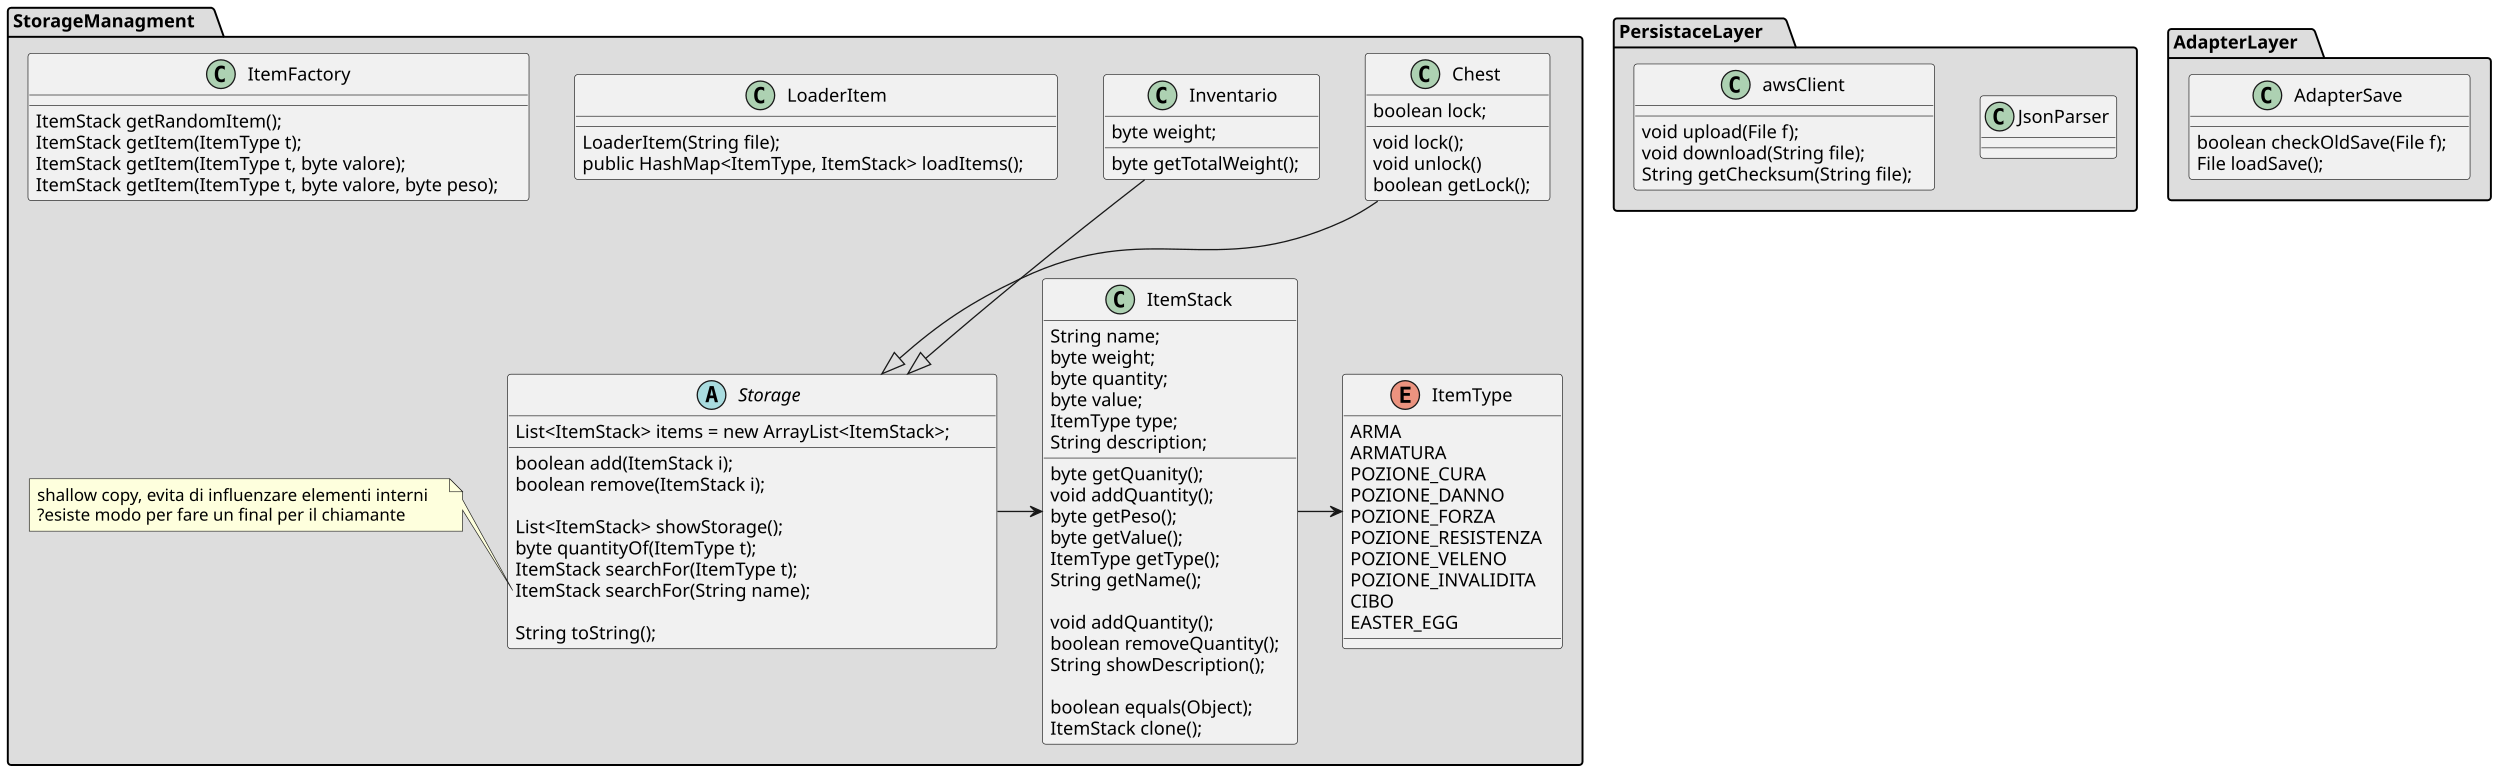
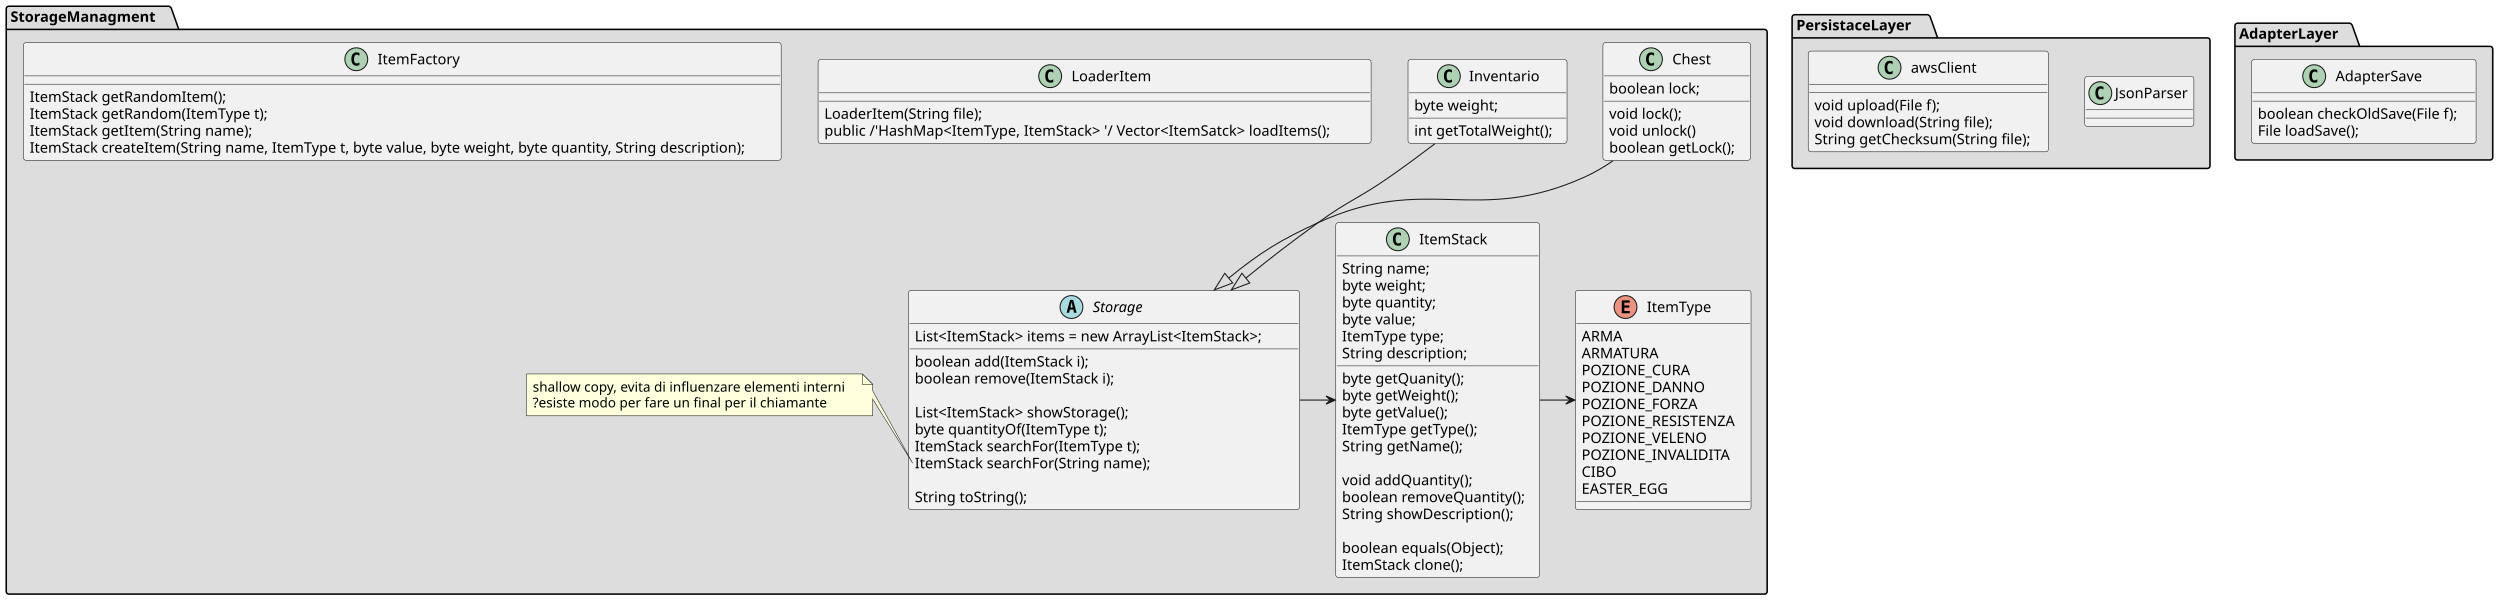
- <svg xmlns="http://www.w3.org/2000/svg" contentStyleType="text/css" height="594px" preserveAspectRatio="none" style="width:1921px;height:594px;background:#FFFFFF;" version="1.1" viewBox="0 0 1921 594" width="1921px" zoomAndPan="magnify">
+ <svg xmlns="http://www.w3.org/2000/svg" contentStyleType="text/css" height="578px" preserveAspectRatio="none" style="width:2405px;height:578px;background:#FFFFFF;" version="1.1" viewBox="0 0 2405 578" width="2405px" zoomAndPan="magnify">
  <defs />
  <g>
    <g id="cluster_StorageManagment">
-       <path d="M8.5,6 L162.5,6 A3.75,3.75 0 0 1 165,8.5 L172,28.297 L1213.5,28.297 A2.5,2.5 0 0 1 1216,30.797 L1216,585.33 A2.5,2.5 0 0 1 1213.5,587.83 L8.5,587.83 A2.5,2.5 0 0 1 6,585.33 L6,8.5 A2.5,2.5 0 0 1 8.5,6 " fill="#DDDDDD" style="stroke:#000000;stroke-width:1.5;" />
+       <path d="M8.5,6 L162.5,6 A3.75,3.75 0 0 1 165,8.5 L172,28.297 L1697.5,28.297 A2.5,2.5 0 0 1 1700,30.797 L1700,569.03 A2.5,2.5 0 0 1 1697.5,571.53 L8.5,571.53 A2.5,2.5 0 0 1 6,569.03 L6,8.5 A2.5,2.5 0 0 1 8.5,6 " fill="#DDDDDD" style="stroke:#000000;stroke-width:1.5;" />
      <line style="stroke:#000000;stroke-width:1.5;" x1="6" x2="172" y1="28.297" y2="28.297" />
      <text fill="#000000" font-family="sans-serif" font-size="14" font-weight="bold" lengthAdjust="spacing" textLength="153" x="10" y="20.995">StorageManagment</text>
    </g>
    <g id="cluster_PersistaceLayer">
-       <path d="M1242.5,14.15 L1370.5,14.15 A3.75,3.75 0 0 1 1373,16.65 L1380,36.447 L1639.5,36.447 A2.5,2.5 0 0 1 1642,38.947 L1642,159.54 A2.5,2.5 0 0 1 1639.5,162.04 L1242.5,162.04 A2.5,2.5 0 0 1 1240,159.54 L1240,16.65 A2.5,2.5 0 0 1 1242.5,14.15 " fill="#DDDDDD" style="stroke:#000000;stroke-width:1.5;" />
-       <line style="stroke:#000000;stroke-width:1.5;" x1="1240" x2="1380" y1="36.447" y2="36.447" />
-       <text fill="#000000" font-family="sans-serif" font-size="14" font-weight="bold" lengthAdjust="spacing" textLength="127" x="1244" y="29.145">PersistaceLayer</text>
+       <path d="M1726.5,14.15 L1854.5,14.15 A3.75,3.75 0 0 1 1857,16.65 L1864,36.447 L2123.5,36.447 A2.5,2.5 0 0 1 2126,38.947 L2126,159.54 A2.5,2.5 0 0 1 2123.5,162.04 L1726.5,162.04 A2.5,2.5 0 0 1 1724,159.54 L1724,16.65 A2.5,2.5 0 0 1 1726.5,14.15 " fill="#DDDDDD" style="stroke:#000000;stroke-width:1.5;" />
+       <line style="stroke:#000000;stroke-width:1.5;" x1="1724" x2="1864" y1="36.447" y2="36.447" />
+       <text fill="#000000" font-family="sans-serif" font-size="14" font-weight="bold" lengthAdjust="spacing" textLength="127" x="1728" y="29.145">PersistaceLayer</text>
    </g>
    <g id="cluster_AdapterLayer">
-       <path d="M1668.5,22.3 L1776.5,22.3 A3.75,3.75 0 0 1 1779,24.8 L1786,44.597 L1911.5,44.597 A2.5,2.5 0 0 1 1914,47.097 L1914,151.39 A2.5,2.5 0 0 1 1911.5,153.89 L1668.5,153.89 A2.5,2.5 0 0 1 1666,151.39 L1666,24.8 A2.5,2.5 0 0 1 1668.5,22.3 " fill="#DDDDDD" style="stroke:#000000;stroke-width:1.5;" />
-       <line style="stroke:#000000;stroke-width:1.5;" x1="1666" x2="1786" y1="44.597" y2="44.597" />
-       <text fill="#000000" font-family="sans-serif" font-size="14" font-weight="bold" lengthAdjust="spacing" textLength="107" x="1670" y="37.295">AdapterLayer</text>
+       <path d="M2152.5,22.3 L2260.5,22.3 A3.75,3.75 0 0 1 2263,24.8 L2270,44.597 L2395.5,44.597 A2.5,2.5 0 0 1 2398,47.097 L2398,151.39 A2.5,2.5 0 0 1 2395.5,153.89 L2152.5,153.89 A2.5,2.5 0 0 1 2150,151.39 L2150,24.8 A2.5,2.5 0 0 1 2152.5,22.3 " fill="#DDDDDD" style="stroke:#000000;stroke-width:1.5;" />
+       <line style="stroke:#000000;stroke-width:1.5;" x1="2150" x2="2270" y1="44.597" y2="44.597" />
+       <text fill="#000000" font-family="sans-serif" font-size="14" font-weight="bold" lengthAdjust="spacing" textLength="107" x="2154" y="37.295">AdapterLayer</text>
    </g>
    <g id="elem_ItemFactory">
-       <rect codeLine="2" fill="#F1F1F1" height="113.188" id="ItemFactory" rx="2.5" ry="2.5" style="stroke:#181818;stroke-width:0.5;" width="385" x="21.5" y="41" />
-       <ellipse cx="169.75" cy="57" fill="#ADD1B2" rx="11" ry="11" style="stroke:#181818;stroke-width:1.0;" />
-       <path d="M172.719,62.641 Q172.141,62.938 171.5,63.078 Q170.859,63.234 170.156,63.234 Q167.656,63.234 166.328,61.594 Q165.016,59.938 165.016,56.812 Q165.016,53.688 166.328,52.031 Q167.656,50.375 170.156,50.375 Q170.859,50.375 171.5,50.531 Q172.156,50.688 172.719,50.984 L172.719,53.703 Q172.094,53.125 171.5,52.859 Q170.906,52.578 170.281,52.578 Q168.938,52.578 168.25,53.656 Q167.562,54.719 167.562,56.812 Q167.562,58.906 168.25,59.984 Q168.938,61.047 170.281,61.047 Q170.906,61.047 171.5,60.781 Q172.094,60.5 172.719,59.922 L172.719,62.641 Z " fill="#000000" />
-       <text fill="#000000" font-family="sans-serif" font-size="14" lengthAdjust="spacing" textLength="80" x="190.25" y="61.847">ItemFactory</text>
-       <line style="stroke:#181818;stroke-width:0.5;" x1="22.5" x2="405.5" y1="73" y2="73" />
-       <line style="stroke:#181818;stroke-width:0.5;" x1="22.5" x2="405.5" y1="81" y2="81" />
-       <text fill="#000000" font-family="sans-serif" font-size="14" lengthAdjust="spacing" textLength="198" x="27.5" y="97.995">ItemStack getRandomItem();</text>
-       <text fill="#000000" font-family="sans-serif" font-size="14" lengthAdjust="spacing" textLength="213" x="27.5" y="114.292">ItemStack getItem(ItemType t);</text>
-       <text fill="#000000" font-family="sans-serif" font-size="14" lengthAdjust="spacing" textLength="296" x="27.5" y="130.589">ItemStack getItem(ItemType t, byte valore);</text>
-       <text fill="#000000" font-family="sans-serif" font-size="14" lengthAdjust="spacing" textLength="373" x="27.5" y="146.886">ItemStack getItem(ItemType t, byte valore, byte peso);</text>
+       <rect codeLine="2" fill="#F1F1F1" height="113.188" id="ItemFactory" rx="2.5" ry="2.5" style="stroke:#181818;stroke-width:0.5;" width="729" x="22.5" y="41" />
+       <ellipse cx="342.75" cy="57" fill="#ADD1B2" rx="11" ry="11" style="stroke:#181818;stroke-width:1.0;" />
+       <path d="M345.719,62.641 Q345.141,62.938 344.5,63.078 Q343.859,63.234 343.156,63.234 Q340.656,63.234 339.328,61.594 Q338.016,59.938 338.016,56.812 Q338.016,53.688 339.328,52.031 Q340.656,50.375 343.156,50.375 Q343.859,50.375 344.5,50.531 Q345.156,50.688 345.719,50.984 L345.719,53.703 Q345.094,53.125 344.5,52.859 Q343.906,52.578 343.281,52.578 Q341.938,52.578 341.25,53.656 Q340.562,54.719 340.562,56.812 Q340.562,58.906 341.25,59.984 Q341.938,61.047 343.281,61.047 Q343.906,61.047 344.5,60.781 Q345.094,60.5 345.719,59.922 L345.719,62.641 Z " fill="#000000" />
+       <text fill="#000000" font-family="sans-serif" font-size="14" lengthAdjust="spacing" textLength="80" x="363.25" y="61.847">ItemFactory</text>
+       <line style="stroke:#181818;stroke-width:0.5;" x1="23.5" x2="750.5" y1="73" y2="73" />
+       <line style="stroke:#181818;stroke-width:0.5;" x1="23.5" x2="750.5" y1="81" y2="81" />
+       <text fill="#000000" font-family="sans-serif" font-size="14" lengthAdjust="spacing" textLength="198" x="28.5" y="97.995">ItemStack getRandomItem();</text>
+       <text fill="#000000" font-family="sans-serif" font-size="14" lengthAdjust="spacing" textLength="241" x="28.5" y="114.292">ItemStack getRandom(ItemType t);</text>
+       <text fill="#000000" font-family="sans-serif" font-size="14" lengthAdjust="spacing" textLength="223" x="28.5" y="130.589">ItemStack getItem(String name);</text>
+       <text fill="#000000" font-family="sans-serif" font-size="14" lengthAdjust="spacing" textLength="717" x="28.5" y="146.886">ItemStack createItem(String name, ItemType t, byte value, byte weight, byte quantity, String description);</text>
    </g>
    <g id="elem_LoaderItem">
-       <rect codeLine="10" fill="#F1F1F1" height="80.594" id="LoaderItem" rx="2.5" ry="2.5" style="stroke:#181818;stroke-width:0.5;" width="371" x="441.5" y="57.3" />
-       <ellipse cx="584.25" cy="73.3" fill="#ADD1B2" rx="11" ry="11" style="stroke:#181818;stroke-width:1.0;" />
-       <path d="M587.219,78.941 Q586.641,79.237 586,79.378 Q585.359,79.534 584.656,79.534 Q582.156,79.534 580.828,77.894 Q579.516,76.237 579.516,73.112 Q579.516,69.987 580.828,68.331 Q582.156,66.675 584.656,66.675 Q585.359,66.675 586,66.831 Q586.656,66.987 587.219,67.284 L587.219,70.003 Q586.594,69.425 586,69.159 Q585.406,68.878 584.781,68.878 Q583.438,68.878 582.75,69.956 Q582.062,71.019 582.062,73.112 Q582.062,75.206 582.75,76.284 Q583.438,77.347 584.781,77.347 Q585.406,77.347 586,77.081 Q586.594,76.8 587.219,76.222 L587.219,78.941 Z " fill="#000000" />
-       <text fill="#000000" font-family="sans-serif" font-size="14" lengthAdjust="spacing" textLength="77" x="604.75" y="78.147">LoaderItem</text>
-       <line style="stroke:#181818;stroke-width:0.5;" x1="442.5" x2="811.5" y1="89.3" y2="89.3" />
-       <line style="stroke:#181818;stroke-width:0.5;" x1="442.5" x2="811.5" y1="97.3" y2="97.3" />
-       <text fill="#000000" font-family="sans-serif" font-size="14" lengthAdjust="spacing" textLength="155" x="447.5" y="114.295">LoaderItem(String file);</text>
-       <text fill="#000000" font-family="sans-serif" font-size="14" lengthAdjust="spacing" textLength="359" x="447.5" y="130.592">public HashMap&lt;ItemType, ItemStack&gt; loadItems();</text>
+       <rect codeLine="10" fill="#F1F1F1" height="80.594" id="LoaderItem" rx="2.5" ry="2.5" style="stroke:#181818;stroke-width:0.5;" width="532" x="787" y="57.3" />
+       <ellipse cx="1010.25" cy="73.3" fill="#ADD1B2" rx="11" ry="11" style="stroke:#181818;stroke-width:1.0;" />
+       <path d="M1013.219,78.941 Q1012.641,79.237 1012,79.378 Q1011.359,79.534 1010.656,79.534 Q1008.156,79.534 1006.828,77.894 Q1005.516,76.237 1005.516,73.112 Q1005.516,69.987 1006.828,68.331 Q1008.156,66.675 1010.656,66.675 Q1011.359,66.675 1012,66.831 Q1012.656,66.987 1013.219,67.284 L1013.219,70.003 Q1012.594,69.425 1012,69.159 Q1011.406,68.878 1010.781,68.878 Q1009.438,68.878 1008.75,69.956 Q1008.062,71.019 1008.062,73.112 Q1008.062,75.206 1008.75,76.284 Q1009.438,77.347 1010.781,77.347 Q1011.406,77.347 1012,77.081 Q1012.594,76.8 1013.219,76.222 L1013.219,78.941 Z " fill="#000000" />
+       <text fill="#000000" font-family="sans-serif" font-size="14" lengthAdjust="spacing" textLength="77" x="1030.75" y="78.147">LoaderItem</text>
+       <line style="stroke:#181818;stroke-width:0.5;" x1="788" x2="1318" y1="89.3" y2="89.3" />
+       <line style="stroke:#181818;stroke-width:0.5;" x1="788" x2="1318" y1="97.3" y2="97.3" />
+       <text fill="#000000" font-family="sans-serif" font-size="14" lengthAdjust="spacing" textLength="155" x="793" y="114.295">LoaderItem(String file);</text>
+       <text fill="#000000" font-family="sans-serif" font-size="14" lengthAdjust="spacing" textLength="520" x="793" y="130.592">public /'HashMap&lt;ItemType, ItemStack&gt; '/ Vector&lt;ItemSatck&gt; loadItems();</text>
    </g>
    <g id="elem_ItemStack">
-       <rect codeLine="15" fill="#F1F1F1" height="357.641" id="ItemStack" rx="2.5" ry="2.5" style="stroke:#181818;stroke-width:0.5;" width="196" x="801" y="214.19" />
-       <ellipse cx="860.75" cy="230.19" fill="#ADD1B2" rx="11" ry="11" style="stroke:#181818;stroke-width:1.0;" />
-       <path d="M863.719,235.831 Q863.141,236.127 862.5,236.268 Q861.859,236.424 861.156,236.424 Q858.656,236.424 857.328,234.784 Q856.016,233.127 856.016,230.002 Q856.016,226.877 857.328,225.221 Q858.656,223.565 861.156,223.565 Q861.859,223.565 862.5,223.721 Q863.156,223.877 863.719,224.174 L863.719,226.893 Q863.094,226.315 862.5,226.049 Q861.906,225.768 861.281,225.768 Q859.938,225.768 859.25,226.846 Q858.562,227.909 858.562,230.002 Q858.562,232.096 859.25,233.174 Q859.938,234.237 861.281,234.237 Q861.906,234.237 862.5,233.971 Q863.094,233.69 863.719,233.112 L863.719,235.831 Z " fill="#000000" />
-       <text fill="#000000" font-family="sans-serif" font-size="14" lengthAdjust="spacing" textLength="68" x="881.25" y="235.037">ItemStack</text>
-       <line style="stroke:#181818;stroke-width:0.5;" x1="802" x2="996" y1="246.19" y2="246.19" />
-       <text fill="#000000" font-family="sans-serif" font-size="14" lengthAdjust="spacing" textLength="88" x="807" y="263.185">String name;</text>
-       <text fill="#000000" font-family="sans-serif" font-size="14" lengthAdjust="spacing" textLength="85" x="807" y="279.482">byte weight;</text>
-       <text fill="#000000" font-family="sans-serif" font-size="14" lengthAdjust="spacing" textLength="94" x="807" y="295.779">byte quantity;</text>
-       <text fill="#000000" font-family="sans-serif" font-size="14" lengthAdjust="spacing" textLength="75" x="807" y="312.076">byte value;</text>
-       <text fill="#000000" font-family="sans-serif" font-size="14" lengthAdjust="spacing" textLength="103" x="807" y="328.373">ItemType type;</text>
-       <text fill="#000000" font-family="sans-serif" font-size="14" lengthAdjust="spacing" textLength="126" x="807" y="344.67">String description;</text>
-       <line style="stroke:#181818;stroke-width:0.5;" x1="802" x2="996" y1="351.971" y2="351.971" />
-       <text fill="#000000" font-family="sans-serif" font-size="14" lengthAdjust="spacing" textLength="124" x="807" y="368.966">byte getQuanity();</text>
-       <text fill="#000000" font-family="sans-serif" font-size="14" lengthAdjust="spacing" textLength="130" x="807" y="385.263">void addQuantity();</text>
-       <text fill="#000000" font-family="sans-serif" font-size="14" lengthAdjust="spacing" textLength="107" x="807" y="401.56">byte getPeso();</text>
-       <text fill="#000000" font-family="sans-serif" font-size="14" lengthAdjust="spacing" textLength="110" x="807" y="417.857">byte getValue();</text>
-       <text fill="#000000" font-family="sans-serif" font-size="14" lengthAdjust="spacing" textLength="140" x="807" y="434.154">ItemType getType();</text>
-       <text fill="#000000" font-family="sans-serif" font-size="14" lengthAdjust="spacing" textLength="122" x="807" y="450.451">String getName();</text>
-       <text fill="#000000" font-family="sans-serif" font-size="14" lengthAdjust="spacing" textLength="4" x="807" y="466.748"> </text>
-       <text fill="#000000" font-family="sans-serif" font-size="14" lengthAdjust="spacing" textLength="130" x="807" y="483.045">void addQuantity();</text>
-       <text fill="#000000" font-family="sans-serif" font-size="14" lengthAdjust="spacing" textLength="184" x="807" y="499.341">boolean removeQuantity();</text>
-       <text fill="#000000" font-family="sans-serif" font-size="14" lengthAdjust="spacing" textLength="175" x="807" y="515.638">String showDescription();</text>
-       <text fill="#000000" font-family="sans-serif" font-size="14" lengthAdjust="spacing" textLength="4" x="807" y="531.935"> </text>
-       <text fill="#000000" font-family="sans-serif" font-size="14" lengthAdjust="spacing" textLength="166" x="807" y="548.232">boolean equals(Object);</text>
-       <text fill="#000000" font-family="sans-serif" font-size="14" lengthAdjust="spacing" textLength="125" x="807" y="564.529">ItemStack clone();</text>
+       <rect codeLine="15" fill="#F1F1F1" height="341.344" id="ItemStack" rx="2.5" ry="2.5" style="stroke:#181818;stroke-width:0.5;" width="196" x="1285" y="214.19" />
+       <ellipse cx="1344.75" cy="230.19" fill="#ADD1B2" rx="11" ry="11" style="stroke:#181818;stroke-width:1.0;" />
+       <path d="M1347.719,235.831 Q1347.141,236.127 1346.5,236.268 Q1345.859,236.424 1345.156,236.424 Q1342.656,236.424 1341.328,234.784 Q1340.016,233.127 1340.016,230.002 Q1340.016,226.877 1341.328,225.221 Q1342.656,223.565 1345.156,223.565 Q1345.859,223.565 1346.5,223.721 Q1347.156,223.877 1347.719,224.174 L1347.719,226.893 Q1347.094,226.315 1346.5,226.049 Q1345.906,225.768 1345.281,225.768 Q1343.938,225.768 1343.25,226.846 Q1342.562,227.909 1342.562,230.002 Q1342.562,232.096 1343.25,233.174 Q1343.938,234.237 1345.281,234.237 Q1345.906,234.237 1346.5,233.971 Q1347.094,233.69 1347.719,233.112 L1347.719,235.831 Z " fill="#000000" />
+       <text fill="#000000" font-family="sans-serif" font-size="14" lengthAdjust="spacing" textLength="68" x="1365.25" y="235.037">ItemStack</text>
+       <line style="stroke:#181818;stroke-width:0.5;" x1="1286" x2="1480" y1="246.19" y2="246.19" />
+       <text fill="#000000" font-family="sans-serif" font-size="14" lengthAdjust="spacing" textLength="88" x="1291" y="263.185">String name;</text>
+       <text fill="#000000" font-family="sans-serif" font-size="14" lengthAdjust="spacing" textLength="85" x="1291" y="279.482">byte weight;</text>
+       <text fill="#000000" font-family="sans-serif" font-size="14" lengthAdjust="spacing" textLength="94" x="1291" y="295.779">byte quantity;</text>
+       <text fill="#000000" font-family="sans-serif" font-size="14" lengthAdjust="spacing" textLength="75" x="1291" y="312.076">byte value;</text>
+       <text fill="#000000" font-family="sans-serif" font-size="14" lengthAdjust="spacing" textLength="103" x="1291" y="328.373">ItemType type;</text>
+       <text fill="#000000" font-family="sans-serif" font-size="14" lengthAdjust="spacing" textLength="126" x="1291" y="344.67">String description;</text>
+       <line style="stroke:#181818;stroke-width:0.5;" x1="1286" x2="1480" y1="351.971" y2="351.971" />
+       <text fill="#000000" font-family="sans-serif" font-size="14" lengthAdjust="spacing" textLength="124" x="1291" y="368.966">byte getQuanity();</text>
+       <text fill="#000000" font-family="sans-serif" font-size="14" lengthAdjust="spacing" textLength="120" x="1291" y="385.263">byte getWeight();</text>
+       <text fill="#000000" font-family="sans-serif" font-size="14" lengthAdjust="spacing" textLength="110" x="1291" y="401.56">byte getValue();</text>
+       <text fill="#000000" font-family="sans-serif" font-size="14" lengthAdjust="spacing" textLength="140" x="1291" y="417.857">ItemType getType();</text>
+       <text fill="#000000" font-family="sans-serif" font-size="14" lengthAdjust="spacing" textLength="122" x="1291" y="434.154">String getName();</text>
+       <text fill="#000000" font-family="sans-serif" font-size="14" lengthAdjust="spacing" textLength="4" x="1291" y="450.451"> </text>
+       <text fill="#000000" font-family="sans-serif" font-size="14" lengthAdjust="spacing" textLength="130" x="1291" y="466.748">void addQuantity();</text>
+       <text fill="#000000" font-family="sans-serif" font-size="14" lengthAdjust="spacing" textLength="184" x="1291" y="483.045">boolean removeQuantity();</text>
+       <text fill="#000000" font-family="sans-serif" font-size="14" lengthAdjust="spacing" textLength="175" x="1291" y="499.341">String showDescription();</text>
+       <text fill="#000000" font-family="sans-serif" font-size="14" lengthAdjust="spacing" textLength="4" x="1291" y="515.638"> </text>
+       <text fill="#000000" font-family="sans-serif" font-size="14" lengthAdjust="spacing" textLength="166" x="1291" y="531.935">boolean equals(Object);</text>
+       <text fill="#000000" font-family="sans-serif" font-size="14" lengthAdjust="spacing" textLength="125" x="1291" y="548.232">ItemStack clone();</text>
    </g>
    <g id="elem_ItemType">
-       <rect codeLine="38" fill="#F1F1F1" height="210.969" id="ItemType" rx="2.5" ry="2.5" style="stroke:#181818;stroke-width:0.5;" width="169" x="1031.5" y="287.53" />
-       <ellipse cx="1079.75" cy="303.53" fill="#EB937F" rx="11" ry="11" style="stroke:#181818;stroke-width:1.0;" />
-       <path d="M1083.859,309.53 L1076.141,309.53 L1076.141,297.139 L1083.859,297.139 L1083.859,299.296 L1078.594,299.296 L1078.594,301.967 L1083.359,301.967 L1083.359,304.124 L1078.594,304.124 L1078.594,307.374 L1083.859,307.374 L1083.859,309.53 Z " fill="#000000" />
-       <text fill="#000000" font-family="sans-serif" font-size="14" lengthAdjust="spacing" textLength="64" x="1100.25" y="308.377">ItemType</text>
-       <line style="stroke:#181818;stroke-width:0.5;" x1="1032.5" x2="1199.5" y1="319.53" y2="319.53" />
-       <text fill="#000000" font-family="sans-serif" font-size="14" lengthAdjust="spacing" textLength="40" x="1037.5" y="336.525">ARMA</text>
-       <text fill="#000000" font-family="sans-serif" font-size="14" lengthAdjust="spacing" textLength="78" x="1037.5" y="352.822">ARMATURA</text>
-       <text fill="#000000" font-family="sans-serif" font-size="14" lengthAdjust="spacing" textLength="109" x="1037.5" y="369.119">POZIONE_CURA</text>
-       <text fill="#000000" font-family="sans-serif" font-size="14" lengthAdjust="spacing" textLength="121" x="1037.5" y="385.416">POZIONE_DANNO</text>
-       <text fill="#000000" font-family="sans-serif" font-size="14" lengthAdjust="spacing" textLength="118" x="1037.5" y="401.713">POZIONE_FORZA</text>
-       <text fill="#000000" font-family="sans-serif" font-size="14" lengthAdjust="spacing" textLength="157" x="1037.5" y="418.01">POZIONE_RESISTENZA</text>
-       <text fill="#000000" font-family="sans-serif" font-size="14" lengthAdjust="spacing" textLength="125" x="1037.5" y="434.306">POZIONE_VELENO</text>
-       <text fill="#000000" font-family="sans-serif" font-size="14" lengthAdjust="spacing" textLength="143" x="1037.5" y="450.603">POZIONE_INVALIDITA</text>
-       <text fill="#000000" font-family="sans-serif" font-size="14" lengthAdjust="spacing" textLength="34" x="1037.5" y="466.9">CIBO</text>
-       <text fill="#000000" font-family="sans-serif" font-size="14" lengthAdjust="spacing" textLength="93" x="1037.5" y="483.197">EASTER_EGG</text>
-       <line style="stroke:#181818;stroke-width:0.5;" x1="1032.5" x2="1199.5" y1="490.499" y2="490.499" />
+       <rect codeLine="37" fill="#F1F1F1" height="210.969" id="ItemType" rx="2.5" ry="2.5" style="stroke:#181818;stroke-width:0.5;" width="169" x="1515.5" y="279.37" />
+       <ellipse cx="1563.75" cy="295.37" fill="#EB937F" rx="11" ry="11" style="stroke:#181818;stroke-width:1.0;" />
+       <path d="M1567.859,301.37 L1560.141,301.37 L1560.141,288.979 L1567.859,288.979 L1567.859,291.136 L1562.594,291.136 L1562.594,293.808 L1567.359,293.808 L1567.359,295.964 L1562.594,295.964 L1562.594,299.214 L1567.859,299.214 L1567.859,301.37 Z " fill="#000000" />
+       <text fill="#000000" font-family="sans-serif" font-size="14" lengthAdjust="spacing" textLength="64" x="1584.25" y="300.217">ItemType</text>
+       <line style="stroke:#181818;stroke-width:0.5;" x1="1516.5" x2="1683.5" y1="311.37" y2="311.37" />
+       <text fill="#000000" font-family="sans-serif" font-size="14" lengthAdjust="spacing" textLength="40" x="1521.5" y="328.365">ARMA</text>
+       <text fill="#000000" font-family="sans-serif" font-size="14" lengthAdjust="spacing" textLength="78" x="1521.5" y="344.662">ARMATURA</text>
+       <text fill="#000000" font-family="sans-serif" font-size="14" lengthAdjust="spacing" textLength="109" x="1521.5" y="360.959">POZIONE_CURA</text>
+       <text fill="#000000" font-family="sans-serif" font-size="14" lengthAdjust="spacing" textLength="121" x="1521.5" y="377.256">POZIONE_DANNO</text>
+       <text fill="#000000" font-family="sans-serif" font-size="14" lengthAdjust="spacing" textLength="118" x="1521.5" y="393.553">POZIONE_FORZA</text>
+       <text fill="#000000" font-family="sans-serif" font-size="14" lengthAdjust="spacing" textLength="157" x="1521.5" y="409.849">POZIONE_RESISTENZA</text>
+       <text fill="#000000" font-family="sans-serif" font-size="14" lengthAdjust="spacing" textLength="125" x="1521.5" y="426.146">POZIONE_VELENO</text>
+       <text fill="#000000" font-family="sans-serif" font-size="14" lengthAdjust="spacing" textLength="143" x="1521.5" y="442.443">POZIONE_INVALIDITA</text>
+       <text fill="#000000" font-family="sans-serif" font-size="14" lengthAdjust="spacing" textLength="34" x="1521.5" y="458.74">CIBO</text>
+       <text fill="#000000" font-family="sans-serif" font-size="14" lengthAdjust="spacing" textLength="93" x="1521.5" y="475.037">EASTER_EGG</text>
+       <line style="stroke:#181818;stroke-width:0.5;" x1="1516.5" x2="1683.5" y1="482.339" y2="482.339" />
    </g>
    <g id="elem_Storage">
-       <rect codeLine="52" fill="#F1F1F1" height="210.969" id="Storage" rx="2.5" ry="2.5" style="stroke:#181818;stroke-width:0.5;" width="376" x="390" y="287.53" />
-       <ellipse cx="546.75" cy="303.53" fill="#A9DCDF" rx="11" ry="11" style="stroke:#181818;stroke-width:1.0;" />
-       <path d="M546.859,298.874 L545.703,303.952 L548.031,303.952 L546.859,298.874 Z M545.375,296.639 L548.359,296.639 L551.719,309.03 L549.266,309.03 L548.5,305.967 L545.219,305.967 L544.469,309.03 L542.031,309.03 L545.375,296.639 Z " fill="#000000" />
-       <text fill="#000000" font-family="sans-serif" font-size="14" font-style="italic" lengthAdjust="spacing" textLength="54" x="567.25" y="308.377">Storage</text>
-       <line style="stroke:#181818;stroke-width:0.5;" x1="391" x2="765" y1="319.53" y2="319.53" />
-       <text fill="#000000" font-family="sans-serif" font-size="14" lengthAdjust="spacing" textLength="364" x="396" y="336.525">List&lt;ItemStack&gt; items = new ArrayList&lt;ItemStack&gt;;</text>
-       <line style="stroke:#181818;stroke-width:0.5;" x1="391" x2="765" y1="343.827" y2="343.827" />
-       <text fill="#000000" font-family="sans-serif" font-size="14" lengthAdjust="spacing" textLength="176" x="396" y="360.822">boolean add(ItemStack i);</text>
-       <text fill="#000000" font-family="sans-serif" font-size="14" lengthAdjust="spacing" textLength="202" x="396" y="377.119">boolean remove(ItemStack i);</text>
-       <text fill="#000000" font-family="sans-serif" font-size="14" lengthAdjust="spacing" textLength="4" x="396" y="393.416"> </text>
-       <text fill="#000000" font-family="sans-serif" font-size="14" lengthAdjust="spacing" textLength="225" x="396" y="409.713">List&lt;ItemStack&gt; showStorage();</text>
-       <text fill="#000000" font-family="sans-serif" font-size="14" lengthAdjust="spacing" textLength="192" x="396" y="426.01">byte quantityOf(ItemType t);</text>
-       <text fill="#000000" font-family="sans-serif" font-size="14" lengthAdjust="spacing" textLength="229" x="396" y="442.306">ItemStack searchFor(ItemType t);</text>
-       <text fill="#000000" font-family="sans-serif" font-size="14" lengthAdjust="spacing" textLength="239" x="396" y="458.603">ItemStack searchFor(String name);</text>
-       <text fill="#000000" font-family="sans-serif" font-size="14" lengthAdjust="spacing" textLength="4" x="396" y="474.9"> </text>
-       <text fill="#000000" font-family="sans-serif" font-size="14" lengthAdjust="spacing" textLength="113" x="396" y="491.197">String toString();</text>
+       <rect codeLine="51" fill="#F1F1F1" height="210.969" id="Storage" rx="2.5" ry="2.5" style="stroke:#181818;stroke-width:0.5;" width="376" x="874" y="279.37" />
+       <ellipse cx="1030.75" cy="295.37" fill="#A9DCDF" rx="11" ry="11" style="stroke:#181818;stroke-width:1.0;" />
+       <path d="M1030.859,290.714 L1029.703,295.792 L1032.031,295.792 L1030.859,290.714 Z M1029.375,288.479 L1032.359,288.479 L1035.719,300.87 L1033.266,300.87 L1032.5,297.808 L1029.219,297.808 L1028.469,300.87 L1026.031,300.87 L1029.375,288.479 Z " fill="#000000" />
+       <text fill="#000000" font-family="sans-serif" font-size="14" font-style="italic" lengthAdjust="spacing" textLength="54" x="1051.25" y="300.217">Storage</text>
+       <line style="stroke:#181818;stroke-width:0.5;" x1="875" x2="1249" y1="311.37" y2="311.37" />
+       <text fill="#000000" font-family="sans-serif" font-size="14" lengthAdjust="spacing" textLength="364" x="880" y="328.365">List&lt;ItemStack&gt; items = new ArrayList&lt;ItemStack&gt;;</text>
+       <line style="stroke:#181818;stroke-width:0.5;" x1="875" x2="1249" y1="335.667" y2="335.667" />
+       <text fill="#000000" font-family="sans-serif" font-size="14" lengthAdjust="spacing" textLength="176" x="880" y="352.662">boolean add(ItemStack i);</text>
+       <text fill="#000000" font-family="sans-serif" font-size="14" lengthAdjust="spacing" textLength="202" x="880" y="368.959">boolean remove(ItemStack i);</text>
+       <text fill="#000000" font-family="sans-serif" font-size="14" lengthAdjust="spacing" textLength="4" x="880" y="385.256"> </text>
+       <text fill="#000000" font-family="sans-serif" font-size="14" lengthAdjust="spacing" textLength="225" x="880" y="401.553">List&lt;ItemStack&gt; showStorage();</text>
+       <text fill="#000000" font-family="sans-serif" font-size="14" lengthAdjust="spacing" textLength="192" x="880" y="417.849">byte quantityOf(ItemType t);</text>
+       <text fill="#000000" font-family="sans-serif" font-size="14" lengthAdjust="spacing" textLength="229" x="880" y="434.146">ItemStack searchFor(ItemType t);</text>
+       <text fill="#000000" font-family="sans-serif" font-size="14" lengthAdjust="spacing" textLength="239" x="880" y="450.443">ItemStack searchFor(String name);</text>
+       <text fill="#000000" font-family="sans-serif" font-size="14" lengthAdjust="spacing" textLength="4" x="880" y="466.74"> </text>
+       <text fill="#000000" font-family="sans-serif" font-size="14" lengthAdjust="spacing" textLength="113" x="880" y="483.037">String toString();</text>
    </g>
-     <path d="M22.5,367.88 L22.5,408.146 A0,0 0 0 0 22.5,408.146 L355.5,408.146 A0,0 0 0 0 355.5,408.146 L355.5,392.013 L394,453.757 L355.5,384.013 L355.5,377.88 L345.5,367.88 L22.5,367.88 A0,0 0 0 0 22.5,367.88 " fill="#FEFFDD" style="stroke:#181818;stroke-width:0.5;" />
-     <path d="M345.5,367.88 L345.5,377.88 L355.5,377.88 L345.5,367.88 " fill="#FEFFDD" style="stroke:#181818;stroke-width:0.5;" />
-     <text fill="#000000" font-family="sans-serif" font-size="13" lengthAdjust="spacing" textLength="312" x="28.5" y="384.947">shallow copy, evita di influenzare elementi interni</text>
-     <text fill="#000000" font-family="sans-serif" font-size="13" lengthAdjust="spacing" textLength="297" x="28.5" y="400.08">?esiste modo per fare un final per il chiamante</text>
+     <path d="M506.5,359.73 L506.5,399.996 A0,0 0 0 0 506.5,399.996 L839.5,399.996 A0,0 0 0 0 839.5,399.996 L839.5,383.863 L878,445.597 L839.5,375.863 L839.5,369.73 L829.5,359.73 L506.5,359.73 A0,0 0 0 0 506.5,359.73 " fill="#FEFFDD" style="stroke:#181818;stroke-width:0.5;" />
+     <path d="M829.5,359.73 L829.5,369.73 L839.5,369.73 L829.5,359.73 " fill="#FEFFDD" style="stroke:#181818;stroke-width:0.5;" />
+     <text fill="#000000" font-family="sans-serif" font-size="13" lengthAdjust="spacing" textLength="312" x="512.5" y="376.797">shallow copy, evita di influenzare elementi interni</text>
+     <text fill="#000000" font-family="sans-serif" font-size="13" lengthAdjust="spacing" textLength="297" x="512.5" y="391.93">?esiste modo per fare un final per il chiamante</text>
    <g id="elem_Inventario">
-       <rect codeLine="70" fill="#F1F1F1" height="80.594" id="Inventario" rx="2.5" ry="2.5" style="stroke:#181818;stroke-width:0.5;" width="166" x="848" y="57.3" />
-       <ellipse cx="893.25" cy="73.3" fill="#ADD1B2" rx="11" ry="11" style="stroke:#181818;stroke-width:1.0;" />
-       <path d="M896.219,78.941 Q895.641,79.237 895,79.378 Q894.359,79.534 893.656,79.534 Q891.156,79.534 889.828,77.894 Q888.516,76.237 888.516,73.112 Q888.516,69.987 889.828,68.331 Q891.156,66.675 893.656,66.675 Q894.359,66.675 895,66.831 Q895.656,66.987 896.219,67.284 L896.219,70.003 Q895.594,69.425 895,69.159 Q894.406,68.878 893.781,68.878 Q892.438,68.878 891.75,69.956 Q891.062,71.019 891.062,73.112 Q891.062,75.206 891.75,76.284 Q892.438,77.347 893.781,77.347 Q894.406,77.347 895,77.081 Q895.594,76.8 896.219,76.222 L896.219,78.941 Z " fill="#000000" />
-       <text fill="#000000" font-family="sans-serif" font-size="14" lengthAdjust="spacing" textLength="67" x="913.75" y="78.147">Inventario</text>
-       <line style="stroke:#181818;stroke-width:0.5;" x1="849" x2="1013" y1="89.3" y2="89.3" />
-       <text fill="#000000" font-family="sans-serif" font-size="14" lengthAdjust="spacing" textLength="85" x="854" y="106.295">byte weight;</text>
-       <line style="stroke:#181818;stroke-width:0.5;" x1="849" x2="1013" y1="113.597" y2="113.597" />
-       <text fill="#000000" font-family="sans-serif" font-size="14" lengthAdjust="spacing" textLength="154" x="854" y="130.592">byte getTotalWeight();</text>
+       <rect codeLine="69" fill="#F1F1F1" height="80.594" id="Inventario" rx="2.5" ry="2.5" style="stroke:#181818;stroke-width:0.5;" width="153" x="1354.5" y="57.3" />
+       <ellipse cx="1393.8" cy="73.3" fill="#ADD1B2" rx="11" ry="11" style="stroke:#181818;stroke-width:1.0;" />
+       <path d="M1396.769,78.941 Q1396.191,79.237 1395.55,79.378 Q1394.909,79.534 1394.206,79.534 Q1391.706,79.534 1390.378,77.894 Q1389.066,76.237 1389.066,73.112 Q1389.066,69.987 1390.378,68.331 Q1391.706,66.675 1394.206,66.675 Q1394.909,66.675 1395.55,66.831 Q1396.206,66.987 1396.769,67.284 L1396.769,70.003 Q1396.144,69.425 1395.55,69.159 Q1394.956,68.878 1394.331,68.878 Q1392.987,68.878 1392.3,69.956 Q1391.612,71.019 1391.612,73.112 Q1391.612,75.206 1392.3,76.284 Q1392.987,77.347 1394.331,77.347 Q1394.956,77.347 1395.55,77.081 Q1396.144,76.8 1396.769,76.222 L1396.769,78.941 Z " fill="#000000" />
+       <text fill="#000000" font-family="sans-serif" font-size="14" lengthAdjust="spacing" textLength="67" x="1413.2" y="78.147">Inventario</text>
+       <line style="stroke:#181818;stroke-width:0.5;" x1="1355.5" x2="1506.5" y1="89.3" y2="89.3" />
+       <text fill="#000000" font-family="sans-serif" font-size="14" lengthAdjust="spacing" textLength="85" x="1360.5" y="106.295">byte weight;</text>
+       <line style="stroke:#181818;stroke-width:0.5;" x1="1355.5" x2="1506.5" y1="113.597" y2="113.597" />
+       <text fill="#000000" font-family="sans-serif" font-size="14" lengthAdjust="spacing" textLength="141" x="1360.5" y="130.592">int getTotalWeight();</text>
    </g>
    <g id="elem_Chest">
-       <rect codeLine="75" fill="#F1F1F1" height="113.188" id="Chest" rx="2.5" ry="2.5" style="stroke:#181818;stroke-width:0.5;" width="142" x="1049" y="41" />
-       <ellipse cx="1095.25" cy="57" fill="#ADD1B2" rx="11" ry="11" style="stroke:#181818;stroke-width:1.0;" />
-       <path d="M1098.219,62.641 Q1097.641,62.938 1097,63.078 Q1096.359,63.234 1095.656,63.234 Q1093.156,63.234 1091.828,61.594 Q1090.516,59.938 1090.516,56.812 Q1090.516,53.688 1091.828,52.031 Q1093.156,50.375 1095.656,50.375 Q1096.359,50.375 1097,50.531 Q1097.656,50.688 1098.219,50.984 L1098.219,53.703 Q1097.594,53.125 1097,52.859 Q1096.406,52.578 1095.781,52.578 Q1094.438,52.578 1093.75,53.656 Q1093.062,54.719 1093.062,56.812 Q1093.062,58.906 1093.75,59.984 Q1094.438,61.047 1095.781,61.047 Q1096.406,61.047 1097,60.781 Q1097.594,60.5 1098.219,59.922 L1098.219,62.641 Z " fill="#000000" />
-       <text fill="#000000" font-family="sans-serif" font-size="14" lengthAdjust="spacing" textLength="41" x="1115.75" y="61.847">Chest</text>
-       <line style="stroke:#181818;stroke-width:0.5;" x1="1050" x2="1190" y1="73" y2="73" />
-       <text fill="#000000" font-family="sans-serif" font-size="14" lengthAdjust="spacing" textLength="93" x="1055" y="89.995">boolean lock;</text>
-       <line style="stroke:#181818;stroke-width:0.5;" x1="1050" x2="1190" y1="97.297" y2="97.297" />
-       <text fill="#000000" font-family="sans-serif" font-size="14" lengthAdjust="spacing" textLength="75" x="1055" y="114.292">void lock();</text>
-       <text fill="#000000" font-family="sans-serif" font-size="14" lengthAdjust="spacing" textLength="88" x="1055" y="130.589">void unlock()</text>
-       <text fill="#000000" font-family="sans-serif" font-size="14" lengthAdjust="spacing" textLength="130" x="1055" y="146.886">boolean getLock();</text>
+       <rect codeLine="75" fill="#F1F1F1" height="113.188" id="Chest" rx="2.5" ry="2.5" style="stroke:#181818;stroke-width:0.5;" width="142" x="1542" y="41" />
+       <ellipse cx="1588.25" cy="57" fill="#ADD1B2" rx="11" ry="11" style="stroke:#181818;stroke-width:1.0;" />
+       <path d="M1591.219,62.641 Q1590.641,62.938 1590,63.078 Q1589.359,63.234 1588.656,63.234 Q1586.156,63.234 1584.828,61.594 Q1583.516,59.938 1583.516,56.812 Q1583.516,53.688 1584.828,52.031 Q1586.156,50.375 1588.656,50.375 Q1589.359,50.375 1590,50.531 Q1590.656,50.688 1591.219,50.984 L1591.219,53.703 Q1590.594,53.125 1590,52.859 Q1589.406,52.578 1588.781,52.578 Q1587.438,52.578 1586.75,53.656 Q1586.062,54.719 1586.062,56.812 Q1586.062,58.906 1586.75,59.984 Q1587.438,61.047 1588.781,61.047 Q1589.406,61.047 1590,60.781 Q1590.594,60.5 1591.219,59.922 L1591.219,62.641 Z " fill="#000000" />
+       <text fill="#000000" font-family="sans-serif" font-size="14" lengthAdjust="spacing" textLength="41" x="1608.75" y="61.847">Chest</text>
+       <line style="stroke:#181818;stroke-width:0.5;" x1="1543" x2="1683" y1="73" y2="73" />
+       <text fill="#000000" font-family="sans-serif" font-size="14" lengthAdjust="spacing" textLength="93" x="1548" y="89.995">boolean lock;</text>
+       <line style="stroke:#181818;stroke-width:0.5;" x1="1543" x2="1683" y1="97.297" y2="97.297" />
+       <text fill="#000000" font-family="sans-serif" font-size="14" lengthAdjust="spacing" textLength="75" x="1548" y="114.292">void lock();</text>
+       <text fill="#000000" font-family="sans-serif" font-size="14" lengthAdjust="spacing" textLength="88" x="1548" y="130.589">void unlock()</text>
+       <text fill="#000000" font-family="sans-serif" font-size="14" lengthAdjust="spacing" textLength="130" x="1548" y="146.886">boolean getLock();</text>
    </g>
    <g id="elem_awsClient">
-       <rect codeLine="95" fill="#F1F1F1" height="96.891" id="awsClient" rx="2.5" ry="2.5" style="stroke:#181818;stroke-width:0.5;" width="231" x="1255.5" y="49.15" />
-       <ellipse cx="1333.75" cy="65.15" fill="#ADD1B2" rx="11" ry="11" style="stroke:#181818;stroke-width:1.0;" />
-       <path d="M1336.719,70.791 Q1336.141,71.088 1335.5,71.228 Q1334.859,71.384 1334.156,71.384 Q1331.656,71.384 1330.328,69.744 Q1329.016,68.088 1329.016,64.963 Q1329.016,61.837 1330.328,60.181 Q1331.656,58.525 1334.156,58.525 Q1334.859,58.525 1335.5,58.681 Q1336.156,58.837 1336.719,59.134 L1336.719,61.853 Q1336.094,61.275 1335.5,61.009 Q1334.906,60.728 1334.281,60.728 Q1332.938,60.728 1332.25,61.806 Q1331.562,62.869 1331.562,64.963 Q1331.562,67.056 1332.25,68.134 Q1332.938,69.197 1334.281,69.197 Q1334.906,69.197 1335.5,68.931 Q1336.094,68.65 1336.719,68.072 L1336.719,70.791 Z " fill="#000000" />
-       <text fill="#000000" font-family="sans-serif" font-size="14" lengthAdjust="spacing" textLength="66" x="1354.25" y="69.997">awsClient</text>
-       <line style="stroke:#181818;stroke-width:0.5;" x1="1256.5" x2="1485.5" y1="81.15" y2="81.15" />
-       <line style="stroke:#181818;stroke-width:0.5;" x1="1256.5" x2="1485.5" y1="89.15" y2="89.15" />
-       <text fill="#000000" font-family="sans-serif" font-size="14" lengthAdjust="spacing" textLength="125" x="1261.5" y="106.145">void upload(File f);</text>
-       <text fill="#000000" font-family="sans-serif" font-size="14" lengthAdjust="spacing" textLength="177" x="1261.5" y="122.442">void download(String file);</text>
-       <text fill="#000000" font-family="sans-serif" font-size="14" lengthAdjust="spacing" textLength="219" x="1261.5" y="138.739">String getChecksum(String file);</text>
+       <rect codeLine="95" fill="#F1F1F1" height="96.891" id="awsClient" rx="2.5" ry="2.5" style="stroke:#181818;stroke-width:0.5;" width="231" x="1739.5" y="49.15" />
+       <ellipse cx="1817.75" cy="65.15" fill="#ADD1B2" rx="11" ry="11" style="stroke:#181818;stroke-width:1.0;" />
+       <path d="M1820.719,70.791 Q1820.141,71.088 1819.5,71.228 Q1818.859,71.384 1818.156,71.384 Q1815.656,71.384 1814.328,69.744 Q1813.016,68.088 1813.016,64.963 Q1813.016,61.837 1814.328,60.181 Q1815.656,58.525 1818.156,58.525 Q1818.859,58.525 1819.5,58.681 Q1820.156,58.837 1820.719,59.134 L1820.719,61.853 Q1820.094,61.275 1819.5,61.009 Q1818.906,60.728 1818.281,60.728 Q1816.938,60.728 1816.25,61.806 Q1815.562,62.869 1815.562,64.963 Q1815.562,67.056 1816.25,68.134 Q1816.938,69.197 1818.281,69.197 Q1818.906,69.197 1819.5,68.931 Q1820.094,68.65 1820.719,68.072 L1820.719,70.791 Z " fill="#000000" />
+       <text fill="#000000" font-family="sans-serif" font-size="14" lengthAdjust="spacing" textLength="66" x="1838.25" y="69.997">awsClient</text>
+       <line style="stroke:#181818;stroke-width:0.5;" x1="1740.5" x2="1969.5" y1="81.15" y2="81.15" />
+       <line style="stroke:#181818;stroke-width:0.5;" x1="1740.5" x2="1969.5" y1="89.15" y2="89.15" />
+       <text fill="#000000" font-family="sans-serif" font-size="14" lengthAdjust="spacing" textLength="125" x="1745.5" y="106.145">void upload(File f);</text>
+       <text fill="#000000" font-family="sans-serif" font-size="14" lengthAdjust="spacing" textLength="177" x="1745.5" y="122.442">void download(String file);</text>
+       <text fill="#000000" font-family="sans-serif" font-size="14" lengthAdjust="spacing" textLength="219" x="1745.5" y="138.739">String getChecksum(String file);</text>
    </g>
    <g id="elem_JsonParser">
-       <rect codeLine="101" fill="#F1F1F1" height="48" id="JsonParser" rx="2.5" ry="2.5" style="stroke:#181818;stroke-width:0.5;" width="105" x="1521.5" y="73.6" />
-       <ellipse cx="1536.5" cy="89.6" fill="#ADD1B2" rx="11" ry="11" style="stroke:#181818;stroke-width:1.0;" />
-       <path d="M1539.469,95.241 Q1538.891,95.537 1538.25,95.678 Q1537.609,95.834 1536.906,95.834 Q1534.406,95.834 1533.078,94.194 Q1531.766,92.537 1531.766,89.412 Q1531.766,86.287 1533.078,84.631 Q1534.406,82.975 1536.906,82.975 Q1537.609,82.975 1538.25,83.131 Q1538.906,83.287 1539.469,83.584 L1539.469,86.303 Q1538.844,85.725 1538.25,85.459 Q1537.656,85.178 1537.031,85.178 Q1535.688,85.178 1535,86.256 Q1534.312,87.319 1534.312,89.412 Q1534.312,91.506 1535,92.584 Q1535.688,93.647 1537.031,93.647 Q1537.656,93.647 1538.25,93.381 Q1538.844,93.1 1539.469,92.522 L1539.469,95.241 Z " fill="#000000" />
-       <text fill="#000000" font-family="sans-serif" font-size="14" lengthAdjust="spacing" textLength="73" x="1550.5" y="94.447">JsonParser</text>
-       <line style="stroke:#181818;stroke-width:0.5;" x1="1522.5" x2="1625.5" y1="105.6" y2="105.6" />
-       <line style="stroke:#181818;stroke-width:0.5;" x1="1522.5" x2="1625.5" y1="113.6" y2="113.6" />
+       <rect codeLine="101" fill="#F1F1F1" height="48" id="JsonParser" rx="2.5" ry="2.5" style="stroke:#181818;stroke-width:0.5;" width="105" x="2005.5" y="73.59" />
+       <ellipse cx="2020.5" cy="89.59" fill="#ADD1B2" rx="11" ry="11" style="stroke:#181818;stroke-width:1.0;" />
+       <path d="M2023.469,95.231 Q2022.891,95.528 2022.25,95.668 Q2021.609,95.824 2020.906,95.824 Q2018.406,95.824 2017.078,94.184 Q2015.766,92.528 2015.766,89.403 Q2015.766,86.278 2017.078,84.621 Q2018.406,82.965 2020.906,82.965 Q2021.609,82.965 2022.25,83.121 Q2022.906,83.278 2023.469,83.574 L2023.469,86.293 Q2022.844,85.715 2022.25,85.449 Q2021.656,85.168 2021.031,85.168 Q2019.688,85.168 2019,86.246 Q2018.312,87.309 2018.312,89.403 Q2018.312,91.496 2019,92.574 Q2019.688,93.637 2021.031,93.637 Q2021.656,93.637 2022.25,93.371 Q2022.844,93.09 2023.469,92.512 L2023.469,95.231 Z " fill="#000000" />
+       <text fill="#000000" font-family="sans-serif" font-size="14" lengthAdjust="spacing" textLength="73" x="2034.5" y="94.437">JsonParser</text>
+       <line style="stroke:#181818;stroke-width:0.5;" x1="2006.5" x2="2109.5" y1="105.59" y2="105.59" />
+       <line style="stroke:#181818;stroke-width:0.5;" x1="2006.5" x2="2109.5" y1="113.59" y2="113.59" />
    </g>
    <g id="elem_AdapterSave">
-       <rect codeLine="108" fill="#F1F1F1" height="80.594" id="AdapterSave" rx="2.5" ry="2.5" style="stroke:#181818;stroke-width:0.5;" width="216" x="1682" y="57.3" />
-       <ellipse cx="1742.25" cy="73.3" fill="#ADD1B2" rx="11" ry="11" style="stroke:#181818;stroke-width:1.0;" />
-       <path d="M1745.219,78.941 Q1744.641,79.237 1744,79.378 Q1743.359,79.534 1742.656,79.534 Q1740.156,79.534 1738.828,77.894 Q1737.516,76.237 1737.516,73.112 Q1737.516,69.987 1738.828,68.331 Q1740.156,66.675 1742.656,66.675 Q1743.359,66.675 1744,66.831 Q1744.656,66.987 1745.219,67.284 L1745.219,70.003 Q1744.594,69.425 1744,69.159 Q1743.406,68.878 1742.781,68.878 Q1741.438,68.878 1740.75,69.956 Q1740.062,71.019 1740.062,73.112 Q1740.062,75.206 1740.75,76.284 Q1741.438,77.347 1742.781,77.347 Q1743.406,77.347 1744,77.081 Q1744.594,76.8 1745.219,76.222 L1745.219,78.941 Z " fill="#000000" />
-       <text fill="#000000" font-family="sans-serif" font-size="14" lengthAdjust="spacing" textLength="87" x="1762.75" y="78.147">AdapterSave</text>
-       <line style="stroke:#181818;stroke-width:0.5;" x1="1683" x2="1897" y1="89.3" y2="89.3" />
-       <line style="stroke:#181818;stroke-width:0.5;" x1="1683" x2="1897" y1="97.3" y2="97.3" />
-       <text fill="#000000" font-family="sans-serif" font-size="14" lengthAdjust="spacing" textLength="204" x="1688" y="114.295">boolean checkOldSave(File f);</text>
-       <text fill="#000000" font-family="sans-serif" font-size="14" lengthAdjust="spacing" textLength="104" x="1688" y="130.592">File loadSave();</text>
+       <rect codeLine="108" fill="#F1F1F1" height="80.594" id="AdapterSave" rx="2.5" ry="2.5" style="stroke:#181818;stroke-width:0.5;" width="216" x="2166" y="57.3" />
+       <ellipse cx="2226.25" cy="73.3" fill="#ADD1B2" rx="11" ry="11" style="stroke:#181818;stroke-width:1.0;" />
+       <path d="M2229.219,78.941 Q2228.641,79.237 2228,79.378 Q2227.359,79.534 2226.656,79.534 Q2224.156,79.534 2222.828,77.894 Q2221.516,76.237 2221.516,73.112 Q2221.516,69.987 2222.828,68.331 Q2224.156,66.675 2226.656,66.675 Q2227.359,66.675 2228,66.831 Q2228.656,66.987 2229.219,67.284 L2229.219,70.003 Q2228.594,69.425 2228,69.159 Q2227.406,68.878 2226.781,68.878 Q2225.438,68.878 2224.75,69.956 Q2224.062,71.019 2224.062,73.112 Q2224.062,75.206 2224.75,76.284 Q2225.438,77.347 2226.781,77.347 Q2227.406,77.347 2228,77.081 Q2228.594,76.8 2229.219,76.222 L2229.219,78.941 Z " fill="#000000" />
+       <text fill="#000000" font-family="sans-serif" font-size="14" lengthAdjust="spacing" textLength="87" x="2246.75" y="78.147">AdapterSave</text>
+       <line style="stroke:#181818;stroke-width:0.5;" x1="2167" x2="2381" y1="89.3" y2="89.3" />
+       <line style="stroke:#181818;stroke-width:0.5;" x1="2167" x2="2381" y1="97.3" y2="97.3" />
+       <text fill="#000000" font-family="sans-serif" font-size="14" lengthAdjust="spacing" textLength="204" x="2172" y="114.295">boolean checkOldSave(File f);</text>
+       <text fill="#000000" font-family="sans-serif" font-size="14" lengthAdjust="spacing" textLength="104" x="2172" y="130.592">File loadSave();</text>
    </g>
    <g id="link_Storage_ItemStack">
-       <path codeLine="85" d="M766.4,393.01 C777.79,393.01 783.19,393.01 794.59,393.01 " fill="none" id="Storage-to-ItemStack" style="stroke:#181818;stroke-width:1.0;" />
-       <polygon fill="#181818" points="800.59,393.01,791.59,389.01,795.59,393.01,791.59,397.01,800.59,393.01" style="stroke:#181818;stroke-width:1.0;" />
+       <path codeLine="85" d="M1250.4,384.86 C1261.79,384.86 1267.19,384.86 1278.59,384.86 " fill="none" id="Storage-to-ItemStack" style="stroke:#181818;stroke-width:1.0;" />
+       <polygon fill="#181818" points="1284.59,384.86,1275.59,380.86,1279.59,384.86,1275.59,388.86,1284.59,384.86" style="stroke:#181818;stroke-width:1.0;" />
    </g>
    <g id="link_Inventario_Storage">
-       <path codeLine="86" d="M879.52,138.15 C851.1,160.22 815.32,188.38 784,214.19 C755.74,237.47 739.363,251.218 711.223,275.438 " fill="none" id="Inventario-to-Storage" style="stroke:#181818;stroke-width:1.0;" />
-       <polygon fill="none" points="697.58,287.18,715.137,279.985,707.309,270.89,697.58,287.18" style="stroke:#181818;stroke-width:1.0;" />
+       <path codeLine="86" d="M1380.33,138.29 C1366.45,148.84 1351.29,160.06 1337,170.04 C1307.15,190.88 1297.44,192.76 1268,214.19 C1240.37,234.29 1225.519,245.536 1198.509,267.526 " fill="none" id="Inventario-to-Storage" style="stroke:#181818;stroke-width:1.0;" />
+       <polygon fill="none" points="1184.55,278.89,1202.297,272.178,1194.721,262.873,1184.55,278.89" style="stroke:#181818;stroke-width:1.0;" />
    </g>
    <g id="link_Chest_Storage">
-       <path codeLine="88" d="M1058.64,154.63 C1050.11,160.52 1041.13,165.87 1032,170.04 C930.19,216.62 885.09,166.08 784,214.19 C745.82,232.36 722.675,247.682 691.145,275.372 " fill="none" id="Chest-to-Storage" style="stroke:#181818;stroke-width:1.0;" />
-       <polygon fill="none" points="677.62,287.25,695.104,279.881,687.186,270.864,677.62,287.25" style="stroke:#181818;stroke-width:1.0;" />
+       <path codeLine="88" d="M1551.67,154.68 C1543.13,160.56 1534.14,165.89 1525,170.04 C1419.46,217.93 1373.37,165.92 1268,214.19 C1232.62,230.4 1212.196,242.835 1182.025,267.545 " fill="none" id="Chest-to-Storage" style="stroke:#181818;stroke-width:1.0;" />
+       <polygon fill="none" points="1168.1,278.95,1185.827,272.187,1178.224,262.903,1168.1,278.95" style="stroke:#181818;stroke-width:1.0;" />
    </g>
    <g id="link_ItemStack_ItemType">
-       <path codeLine="89" d="M997.33,393.01 C1008.61,393.01 1013.89,393.01 1025.17,393.01 " fill="none" id="ItemStack-to-ItemType" style="stroke:#181818;stroke-width:1.0;" />
-       <polygon fill="#181818" points="1031.17,393.01,1022.17,389.01,1026.17,393.01,1022.17,397.01,1031.17,393.01" style="stroke:#181818;stroke-width:1.0;" />
+       <path codeLine="89" d="M1481.33,384.86 C1492.61,384.86 1497.89,384.86 1509.17,384.86 " fill="none" id="ItemStack-to-ItemType" style="stroke:#181818;stroke-width:1.0;" />
+       <polygon fill="#181818" points="1515.17,384.86,1506.17,380.86,1510.17,384.86,1506.17,388.86,1515.17,384.86" style="stroke:#181818;stroke-width:1.0;" />
    </g>
  </g>
</svg>
